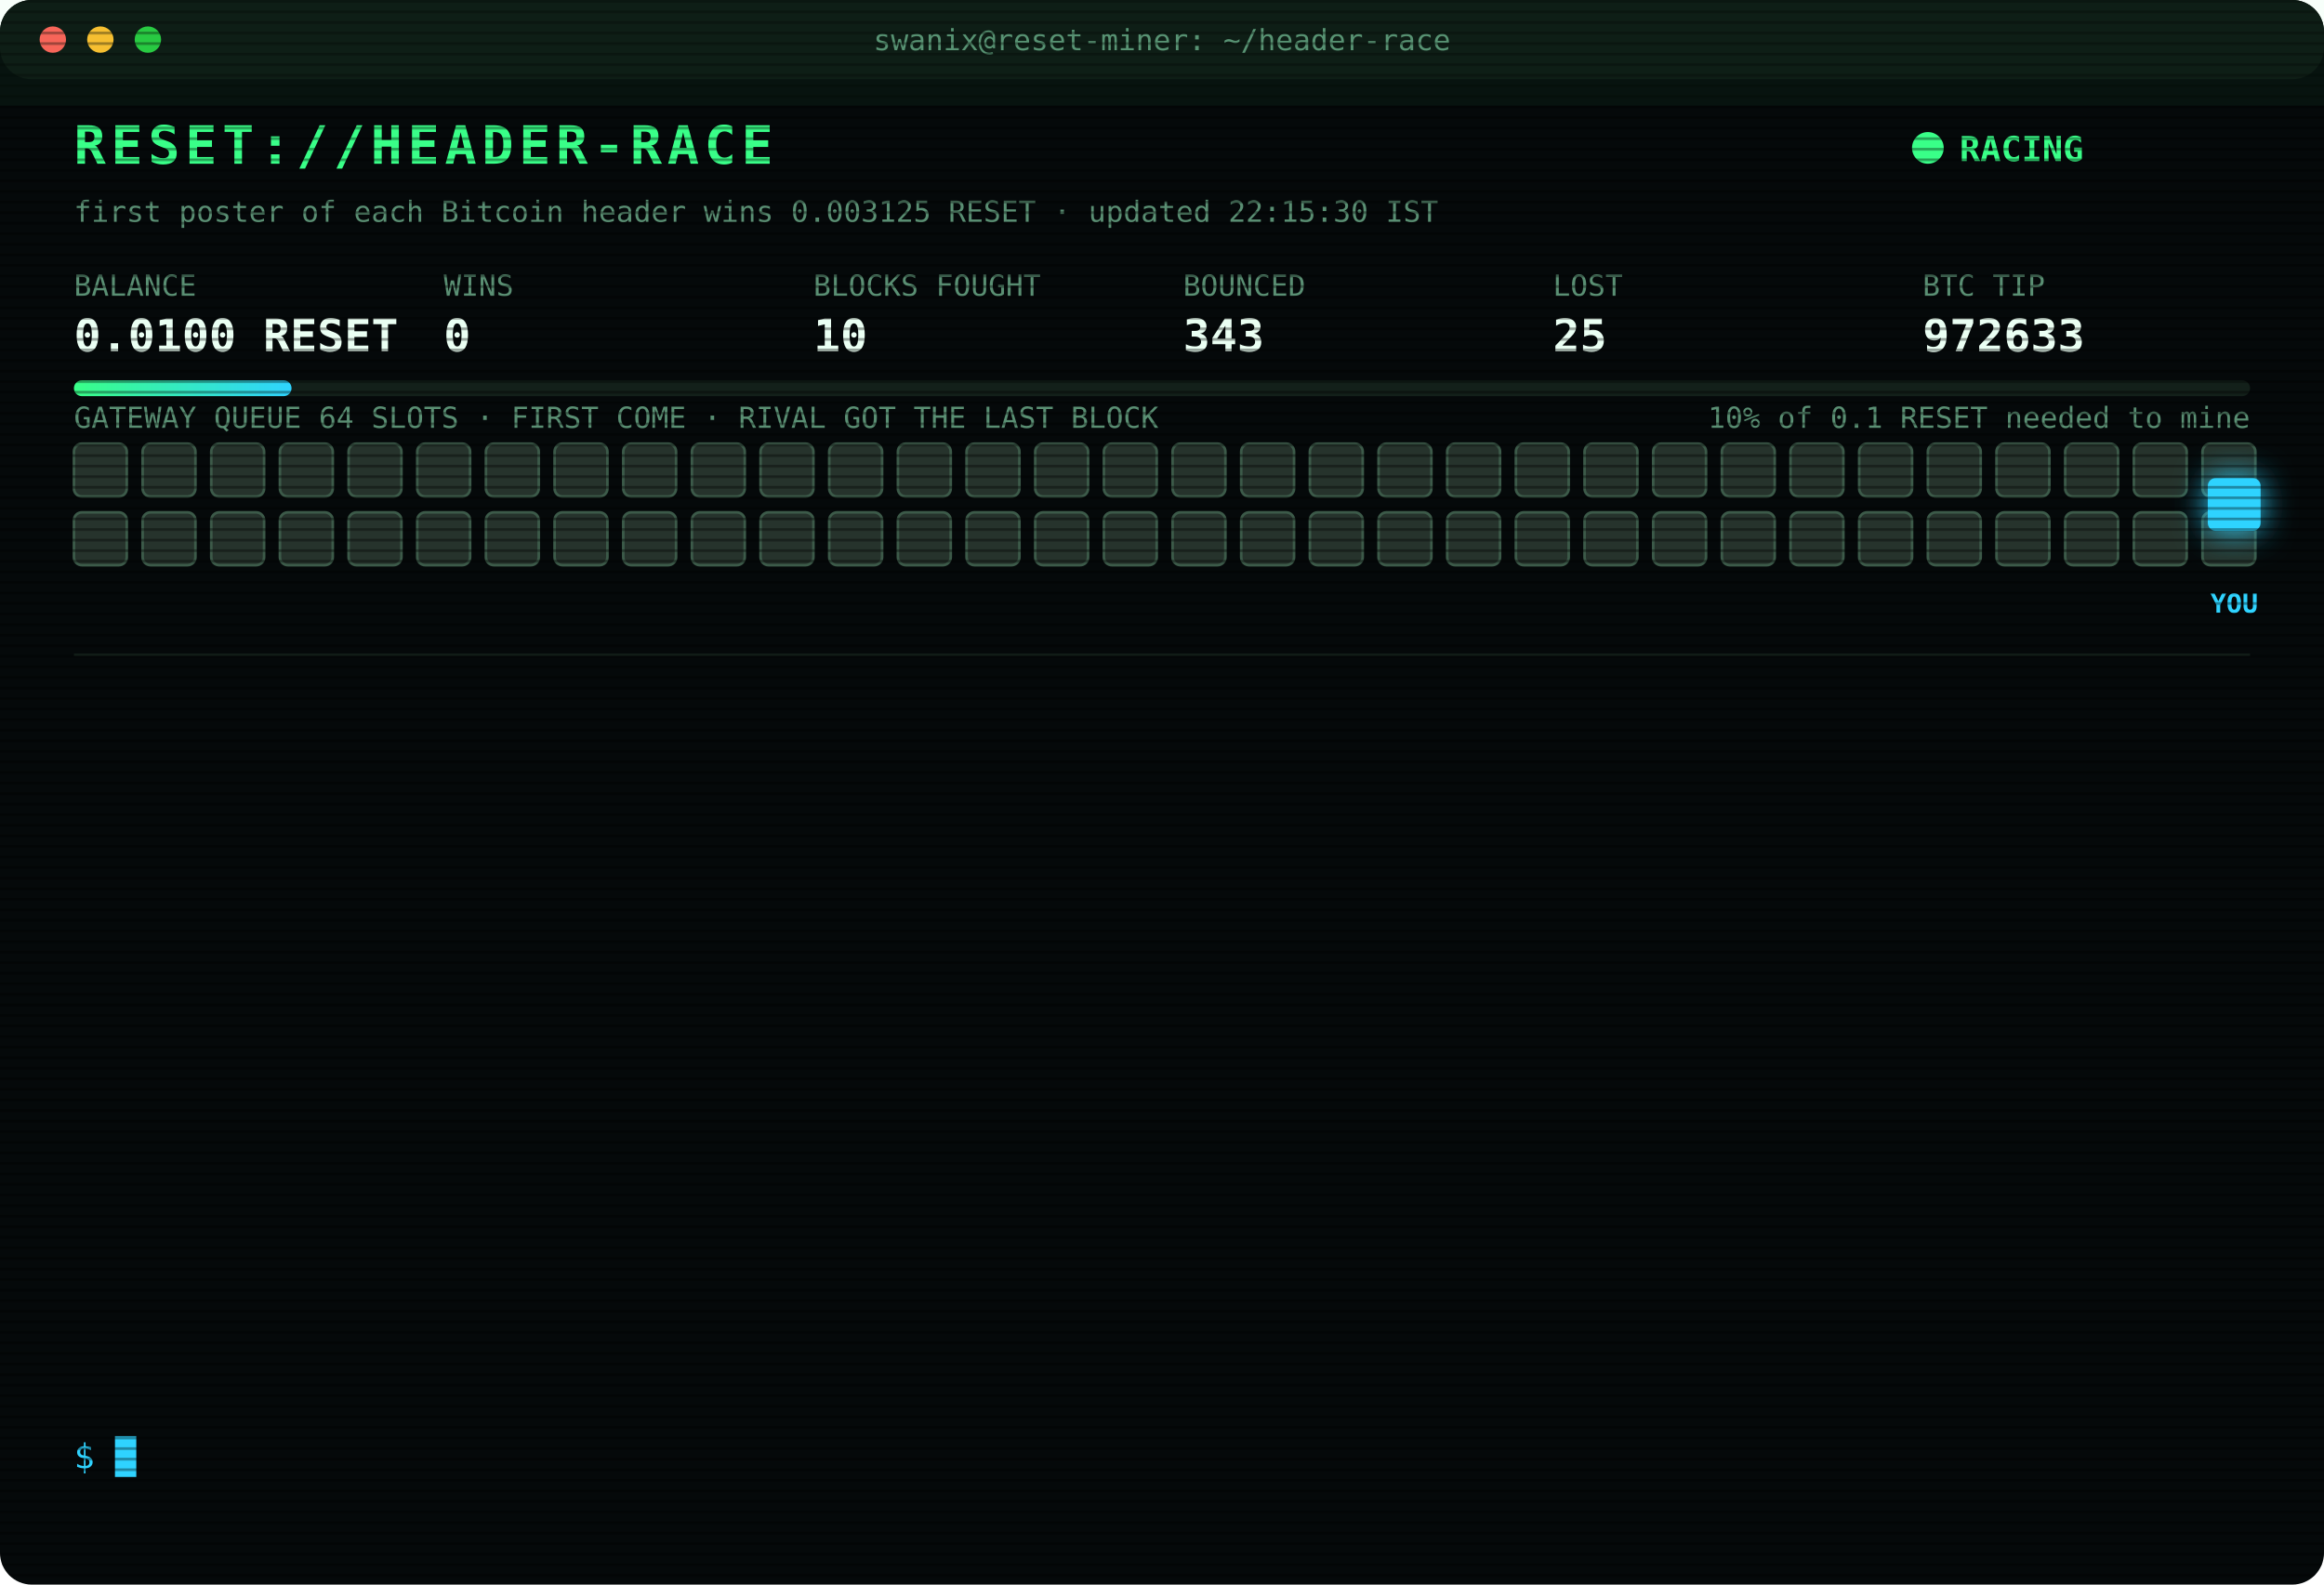
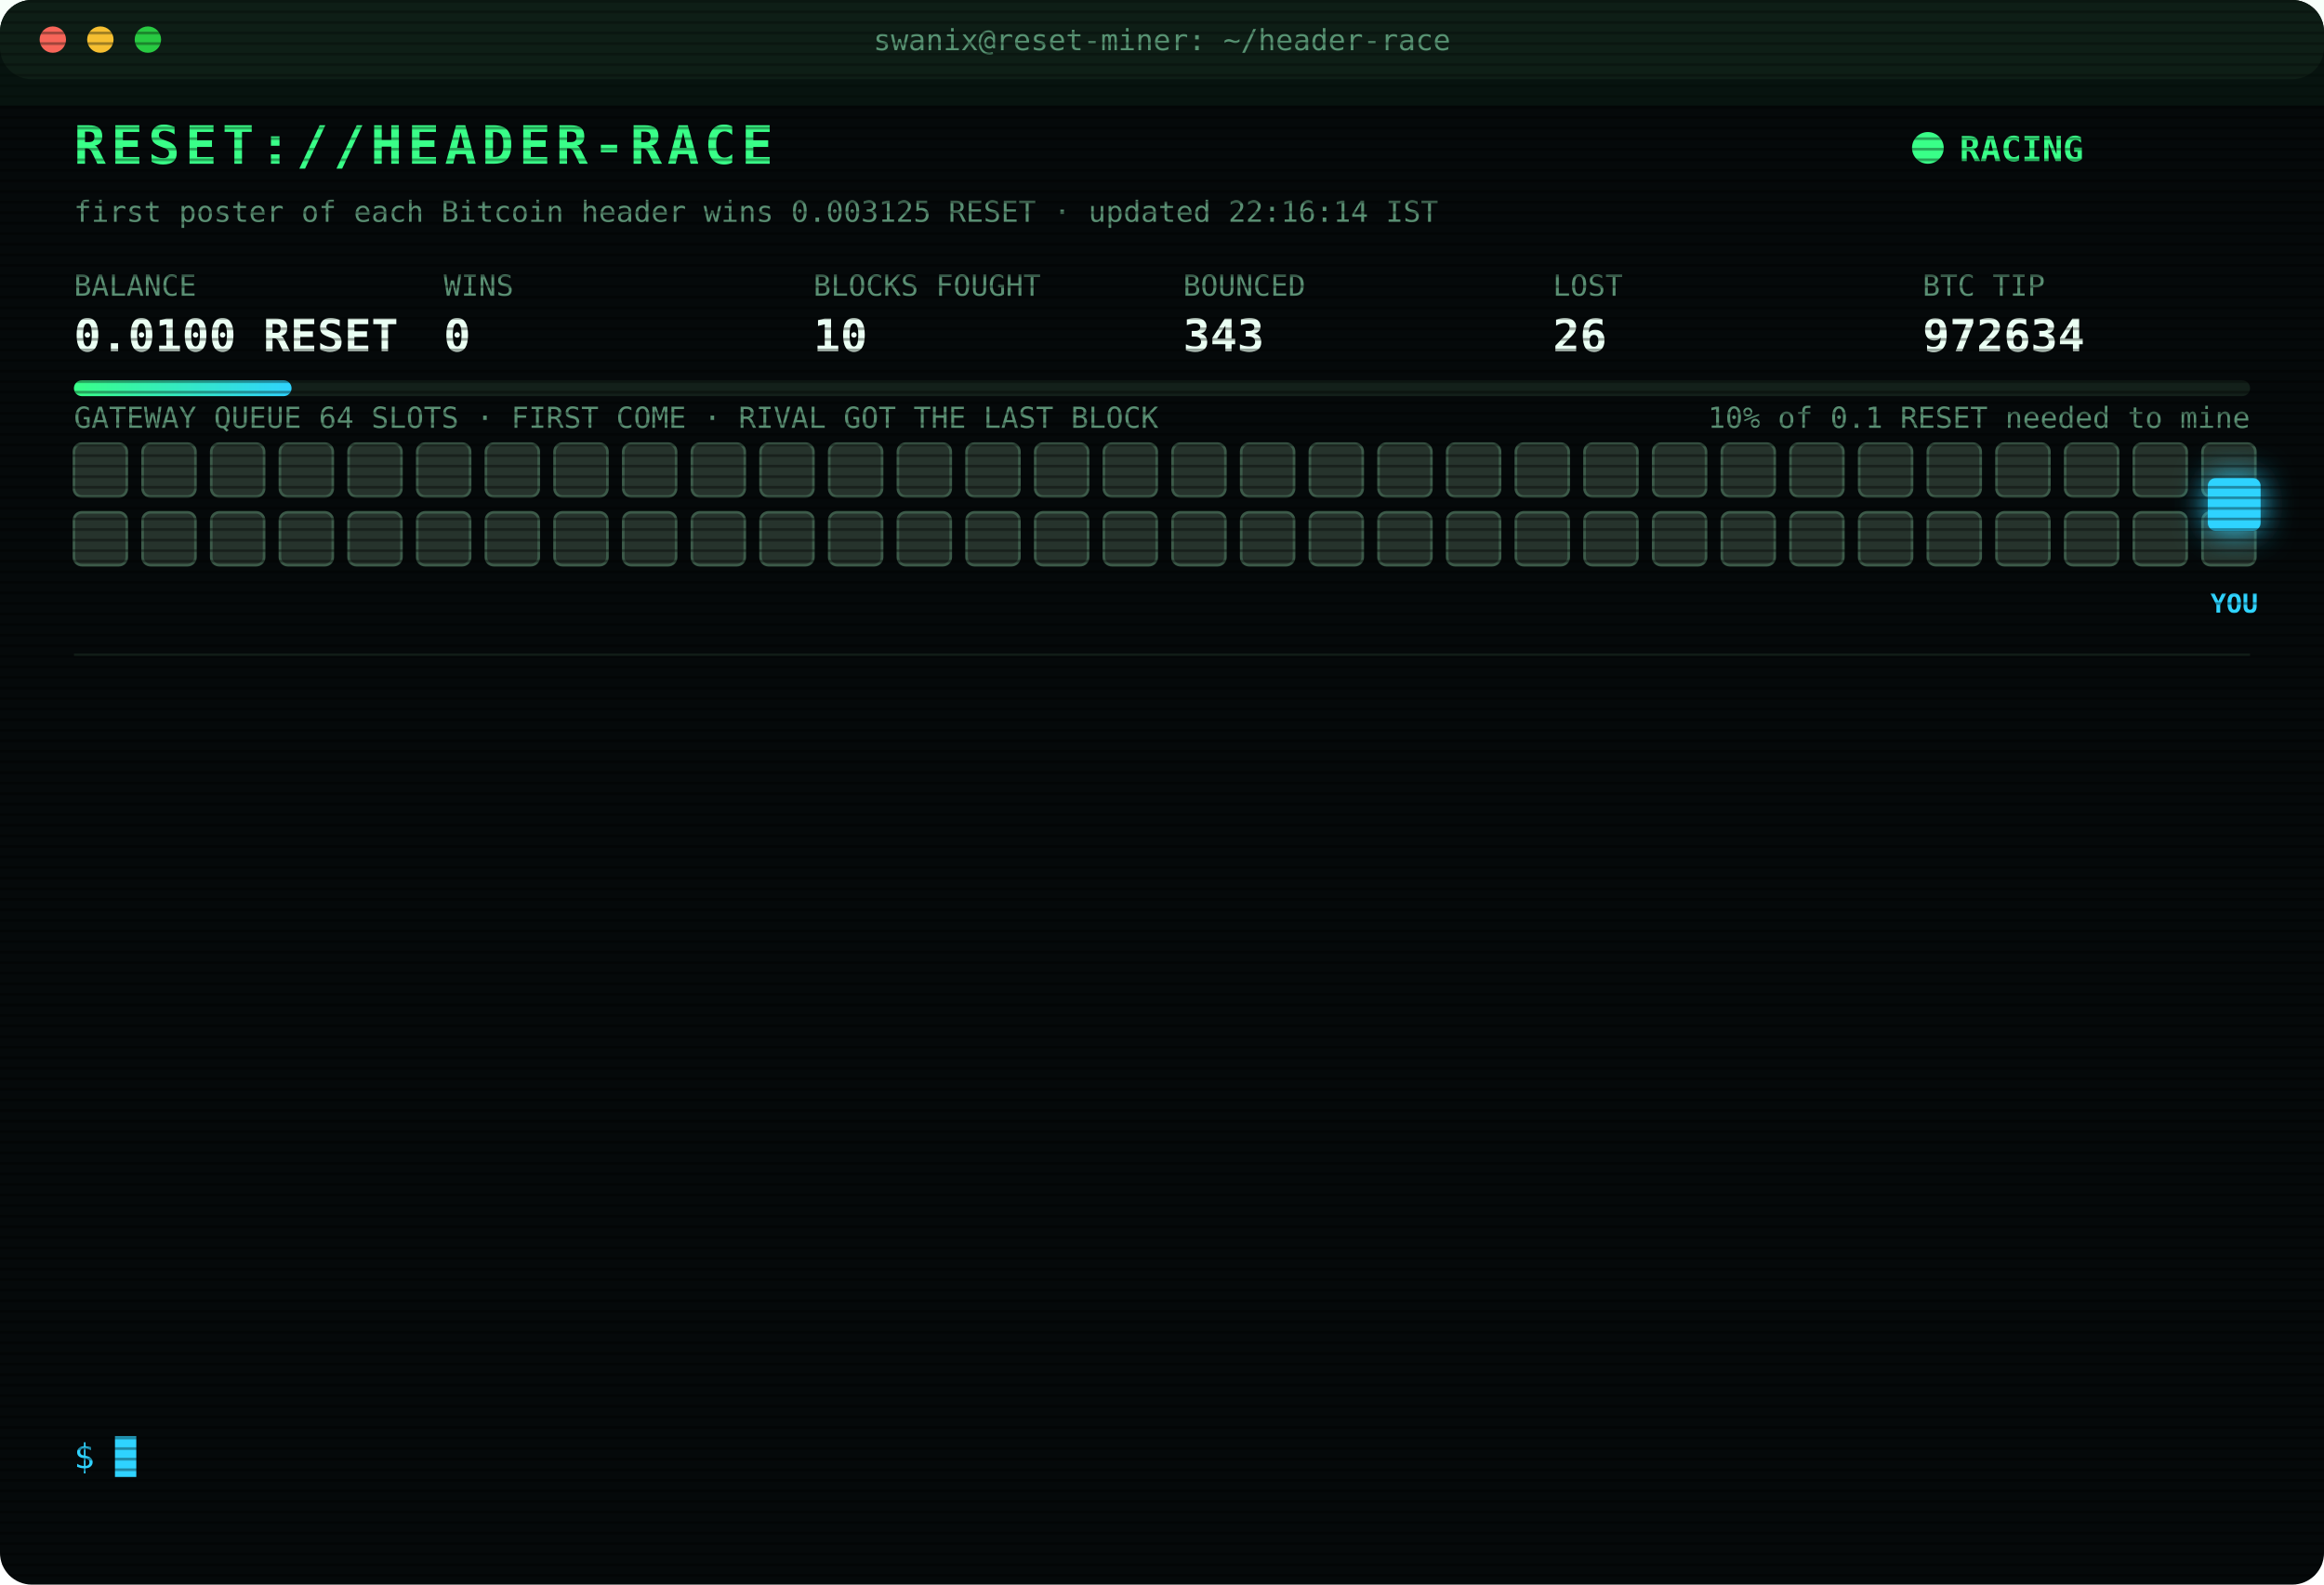
<svg xmlns="http://www.w3.org/2000/svg" width="880" height="600" viewBox="0 0 880 600" font-family="ui-monospace,SFMono-Regular,Menlo,Consolas,monospace">
  <style>
text{font-size:13px;fill:#7CFFB2}
.title{font-size:20px;font-weight:700;fill:#39FF88;letter-spacing:2px;animation:glitch 3s infinite steps(1)}
.sub{fill:#2fd3ff}.k{fill:#5a8f73;font-size:11px}.v{font-size:17px;font-weight:700;fill:#eafff3}
.ts{fill:#3f6b56}.boot{fill:#2fd3ff}.dim{fill:#5a8f73}.bad{fill:#ff4d6d}.warn{fill:#ffd23f}.mag{fill:#ff5cf0}.win{fill:#39FF88;font-weight:700}
.tag{font-size:10px;fill:#2fd3ff;font-weight:700}
.rival{fill:#26332c;stroke:#3c5a49;animation:jam 1.2s infinite alternate}
.idle{fill:#141c18;stroke:#22302a;animation:breathe 4s infinite}
.me{fill:#2fd3ff;filter:drop-shadow(0 0 6px #2fd3ff)}
.hover{animation:nudge 1.1s infinite ease-in-out}.bounce{animation:kick 1.4s infinite}
.ln{opacity:0;animation:in .4s forwards}
.cur{animation:blink 1s infinite steps(1)}
.scan{animation:scan 6s infinite linear}
.led{animation:blink 1.4s infinite}
@keyframes in{from{opacity:0;transform:translateX(-6px)}to{opacity:1;transform:none}}
@keyframes blink{50%{opacity:0}}
@keyframes jam{to{fill:#33463b}}
@keyframes breathe{50%{opacity:.4}}
@keyframes nudge{50%{transform:translateX(-10px)}}
@keyframes kick{0%,100%{transform:none}30%{transform:translateX(-14px)}55%{transform:translateX(10px) translateY(-6px)}}
@keyframes glitch{0%,92%{transform:none}93%{transform:translateX(2px);fill:#ff4d6d}95%{transform:translateX(-2px);fill:#2fd3ff}97%{transform:none}}
@keyframes scan{from{transform:translateY(-40px)}to{transform:translateY(600px)}}
</style>
  <defs>
    <pattern id="sl" width="4" height="4" patternUnits="userSpaceOnUse">
      <rect width="4" height="1" fill="#000" opacity=".35" />
    </pattern>
    <linearGradient id="bar">
      <stop offset="0" stop-color="#39FF88" />
      <stop offset="1" stop-color="#2fd3ff" />
    </linearGradient>
  </defs>
  <rect width="880" height="600" rx="12" fill="#05090a" />
  <rect width="880" height="30" rx="12" fill="#0d1512" />
  <circle cx="20" cy="15" r="5" fill="#ff5f57" />
  <circle cx="38" cy="15" r="5" fill="#febc2e" />
  <circle cx="56" cy="15" r="5" fill="#28c840" />
  <text x="440" y="19" text-anchor="middle" class="k">swanix@reset-miner: ~/header-race</text>
  <text x="28" y="62" class="title">RESET://HEADER-RACE</text>
  <circle class="led" cx="730" cy="56" r="6" fill="#39FF88" />
  <text x="742" y="61" class="win">RACING</text>
-   <text x="28" y="84" class="k">first poster of each Bitcoin header wins 0.003125 RESET · updated 22:15:30 IST</text>
+   <text x="28" y="84" class="k">first poster of each Bitcoin header wins 0.003125 RESET · updated 22:16:14 IST</text>
  <text x="28" y="112" class="k">BALANCE</text>
  <text x="28" y="133" class="v">0.0100 RESET</text>
  <text x="168" y="112" class="k">WINS</text>
  <text x="168" y="133" class="v">0</text>
  <text x="308" y="112" class="k">BLOCKS FOUGHT</text>
  <text x="308" y="133" class="v">10</text>
  <text x="448" y="112" class="k">BOUNCED</text>
  <text x="448" y="133" class="v">343</text>
  <text x="588" y="112" class="k">LOST</text>
-   <text x="588" y="133" class="v">25</text>
+   <text x="588" y="133" class="v">26</text>
  <text x="728" y="112" class="k">BTC TIP</text>
-   <text x="728" y="133" class="v">972633</text>
+   <text x="728" y="133" class="v">972634</text>
  <rect x="28" y="144" width="824" height="6" rx="3" fill="#13201a" />
  <rect x="28" y="144" width="82.4" height="6" rx="3" fill="url(#bar)" />
  <text x="852" y="162" text-anchor="end" class="k">10% of 0.1 RESET needed to mine</text>
  <text x="28" y="162" class="k">GATEWAY QUEUE 64 SLOTS · FIRST COME · RIVAL GOT THE LAST BLOCK</text>
  <rect class="rival" x="28" y="168" width="20" height="20" rx="3" style="animation-delay:0.00s" />
  <rect class="rival" x="54" y="168" width="20" height="20" rx="3" style="animation-delay:0.05s" />
  <rect class="rival" x="80" y="168" width="20" height="20" rx="3" style="animation-delay:0.10s" />
  <rect class="rival" x="106" y="168" width="20" height="20" rx="3" style="animation-delay:0.15s" />
  <rect class="rival" x="132" y="168" width="20" height="20" rx="3" style="animation-delay:0.20s" />
  <rect class="rival" x="158" y="168" width="20" height="20" rx="3" style="animation-delay:0.25s" />
  <rect class="rival" x="184" y="168" width="20" height="20" rx="3" style="animation-delay:0.30s" />
  <rect class="rival" x="210" y="168" width="20" height="20" rx="3" style="animation-delay:0.35s" />
  <rect class="rival" x="236" y="168" width="20" height="20" rx="3" style="animation-delay:0.40s" />
  <rect class="rival" x="262" y="168" width="20" height="20" rx="3" style="animation-delay:0.45s" />
  <rect class="rival" x="288" y="168" width="20" height="20" rx="3" style="animation-delay:0.50s" />
  <rect class="rival" x="314" y="168" width="20" height="20" rx="3" style="animation-delay:0.55s" />
  <rect class="rival" x="340" y="168" width="20" height="20" rx="3" style="animation-delay:0.60s" />
  <rect class="rival" x="366" y="168" width="20" height="20" rx="3" style="animation-delay:0.65s" />
  <rect class="rival" x="392" y="168" width="20" height="20" rx="3" style="animation-delay:0.70s" />
  <rect class="rival" x="418" y="168" width="20" height="20" rx="3" style="animation-delay:0.75s" />
  <rect class="rival" x="444" y="168" width="20" height="20" rx="3" style="animation-delay:0.80s" />
  <rect class="rival" x="470" y="168" width="20" height="20" rx="3" style="animation-delay:0.85s" />
  <rect class="rival" x="496" y="168" width="20" height="20" rx="3" style="animation-delay:0.90s" />
  <rect class="rival" x="522" y="168" width="20" height="20" rx="3" style="animation-delay:0.95s" />
  <rect class="rival" x="548" y="168" width="20" height="20" rx="3" style="animation-delay:1.00s" />
  <rect class="rival" x="574" y="168" width="20" height="20" rx="3" style="animation-delay:1.05s" />
  <rect class="rival" x="600" y="168" width="20" height="20" rx="3" style="animation-delay:1.10s" />
  <rect class="rival" x="626" y="168" width="20" height="20" rx="3" style="animation-delay:1.15s" />
  <rect class="rival" x="652" y="168" width="20" height="20" rx="3" style="animation-delay:1.20s" />
  <rect class="rival" x="678" y="168" width="20" height="20" rx="3" style="animation-delay:1.25s" />
  <rect class="rival" x="704" y="168" width="20" height="20" rx="3" style="animation-delay:1.30s" />
  <rect class="rival" x="730" y="168" width="20" height="20" rx="3" style="animation-delay:1.35s" />
  <rect class="rival" x="756" y="168" width="20" height="20" rx="3" style="animation-delay:1.40s" />
  <rect class="rival" x="782" y="168" width="20" height="20" rx="3" style="animation-delay:1.45s" />
  <rect class="rival" x="808" y="168" width="20" height="20" rx="3" style="animation-delay:1.50s" />
  <rect class="rival" x="834" y="168" width="20" height="20" rx="3" style="animation-delay:1.55s" />
  <rect class="rival" x="28" y="194" width="20" height="20" rx="3" style="animation-delay:1.60s" />
  <rect class="rival" x="54" y="194" width="20" height="20" rx="3" style="animation-delay:1.65s" />
  <rect class="rival" x="80" y="194" width="20" height="20" rx="3" style="animation-delay:1.70s" />
  <rect class="rival" x="106" y="194" width="20" height="20" rx="3" style="animation-delay:1.75s" />
  <rect class="rival" x="132" y="194" width="20" height="20" rx="3" style="animation-delay:1.80s" />
  <rect class="rival" x="158" y="194" width="20" height="20" rx="3" style="animation-delay:1.85s" />
  <rect class="rival" x="184" y="194" width="20" height="20" rx="3" style="animation-delay:1.90s" />
  <rect class="rival" x="210" y="194" width="20" height="20" rx="3" style="animation-delay:1.95s" />
  <rect class="rival" x="236" y="194" width="20" height="20" rx="3" style="animation-delay:2.00s" />
  <rect class="rival" x="262" y="194" width="20" height="20" rx="3" style="animation-delay:2.05s" />
  <rect class="rival" x="288" y="194" width="20" height="20" rx="3" style="animation-delay:2.10s" />
  <rect class="rival" x="314" y="194" width="20" height="20" rx="3" style="animation-delay:2.15s" />
  <rect class="rival" x="340" y="194" width="20" height="20" rx="3" style="animation-delay:2.20s" />
  <rect class="rival" x="366" y="194" width="20" height="20" rx="3" style="animation-delay:2.25s" />
  <rect class="rival" x="392" y="194" width="20" height="20" rx="3" style="animation-delay:2.30s" />
  <rect class="rival" x="418" y="194" width="20" height="20" rx="3" style="animation-delay:2.35s" />
  <rect class="rival" x="444" y="194" width="20" height="20" rx="3" style="animation-delay:2.40s" />
  <rect class="rival" x="470" y="194" width="20" height="20" rx="3" style="animation-delay:2.45s" />
  <rect class="rival" x="496" y="194" width="20" height="20" rx="3" style="animation-delay:2.50s" />
  <rect class="rival" x="522" y="194" width="20" height="20" rx="3" style="animation-delay:2.55s" />
  <rect class="rival" x="548" y="194" width="20" height="20" rx="3" style="animation-delay:2.60s" />
  <rect class="rival" x="574" y="194" width="20" height="20" rx="3" style="animation-delay:2.65s" />
  <rect class="rival" x="600" y="194" width="20" height="20" rx="3" style="animation-delay:2.70s" />
  <rect class="rival" x="626" y="194" width="20" height="20" rx="3" style="animation-delay:2.75s" />
  <rect class="rival" x="652" y="194" width="20" height="20" rx="3" style="animation-delay:2.80s" />
  <rect class="rival" x="678" y="194" width="20" height="20" rx="3" style="animation-delay:2.85s" />
  <rect class="rival" x="704" y="194" width="20" height="20" rx="3" style="animation-delay:2.90s" />
  <rect class="rival" x="730" y="194" width="20" height="20" rx="3" style="animation-delay:2.95s" />
  <rect class="rival" x="756" y="194" width="20" height="20" rx="3" style="animation-delay:3.00s" />
  <rect class="rival" x="782" y="194" width="20" height="20" rx="3" style="animation-delay:3.05s" />
  <rect class="rival" x="808" y="194" width="20" height="20" rx="3" style="animation-delay:3.10s" />
  <rect class="rival" x="834" y="194" width="20" height="20" rx="3" style="animation-delay:3.15s" />
  <g class="hover">
    <rect class="me" x="836" y="181" width="20" height="20" rx="3" />
    <text class="tag" x="846" y="232" text-anchor="middle">YOU</text>
  </g>
  <line x1="28" x2="852" y1="248" y2="248" stroke="#13201a" />
  <g class="ln" style="animation-delay:0.40s">
-     <text x="28" y="270" class="ts">19:29:05</text>
-     <text x="104" y="270" class="bad">[LOST] #972619 taken by a rival miner</text>
+     <text x="28" y="270" class="ts">19:52:21</text>
+     <text x="104" y="270" class="bad">[LOST] #972621 taken by a rival miner</text>
  </g>
  <g class="ln" style="animation-delay:0.65s">
-     <text x="28" y="292" class="ts">19:52:21</text>
-     <text x="104" y="292" class="bad">[LOST] #972621 taken by a rival miner</text>
+     <text x="28" y="292" class="ts">19:53:23</text>
+     <text x="104" y="292" class="bad">[LOST] #972622 taken by a rival miner</text>
  </g>
  <g class="ln" style="animation-delay:0.90s">
-     <text x="28" y="314" class="ts">19:53:23</text>
-     <text x="104" y="314" class="bad">[LOST] #972622 taken by a rival miner</text>
+     <text x="28" y="314" class="ts">20:26:37</text>
+     <text x="104" y="314" class="bad">[LOST] #972624 taken by a rival miner</text>
  </g>
  <g class="ln" style="animation-delay:1.15s">
-     <text x="28" y="336" class="ts">20:26:37</text>
-     <text x="104" y="336" class="bad">[LOST] #972624 taken by a rival miner</text>
+     <text x="28" y="336" class="ts">20:28:45</text>
+     <text x="104" y="336" class="bad">[LOST] #972625 taken by a rival miner</text>
  </g>
  <g class="ln" style="animation-delay:1.40s">
-     <text x="28" y="358" class="ts">20:28:45</text>
-     <text x="104" y="358" class="bad">[LOST] #972625 taken by a rival miner</text>
+     <text x="28" y="358" class="ts">20:50:25</text>
+     <text x="104" y="358" class="bad">[LOST] #972626 taken by a rival miner</text>
  </g>
  <g class="ln" style="animation-delay:1.65s">
-     <text x="28" y="380" class="ts">20:50:25</text>
-     <text x="104" y="380" class="bad">[LOST] #972626 taken by a rival miner</text>
+     <text x="28" y="380" class="ts">21:29:23</text>
+     <text x="104" y="380" class="bad">[LOST] #972627 taken by a rival miner</text>
  </g>
  <g class="ln" style="animation-delay:1.90s">
-     <text x="28" y="402" class="ts">21:29:23</text>
-     <text x="104" y="402" class="bad">[LOST] #972627 taken by a rival miner</text>
+     <text x="28" y="402" class="ts">21:33:48</text>
+     <text x="104" y="402" class="bad">[LOST] #972628 taken by a rival miner</text>
  </g>
  <g class="ln" style="animation-delay:2.15s">
-     <text x="28" y="424" class="ts">21:33:48</text>
-     <text x="104" y="424" class="bad">[LOST] #972628 taken by a rival miner</text>
+     <text x="28" y="424" class="ts">22:06:08</text>
+     <text x="104" y="424" class="boot">[BOOT] racer v3 online · 3 feeds · stint 340m</text>
  </g>
  <g class="ln" style="animation-delay:2.40s">
-     <text x="28" y="446" class="ts">22:06:08</text>
-     <text x="104" y="446" class="boot">[BOOT] racer v3 online · 3 feeds · stint 340m</text>
+     <text x="28" y="446" class="ts">22:06:25</text>
+     <text x="104" y="446" class="bad">[LOST] #972630 taken by a rival miner</text>
  </g>
  <g class="ln" style="animation-delay:2.65s">
-     <text x="28" y="468" class="ts">22:06:25</text>
-     <text x="104" y="468" class="bad">[LOST] #972630 taken by a rival miner</text>
+     <text x="28" y="468" class="ts">22:08:28</text>
+     <text x="104" y="468" class="bad">[LOST] #972631 taken by a rival miner</text>
  </g>
  <g class="ln" style="animation-delay:2.90s">
-     <text x="28" y="490" class="ts">22:08:28</text>
-     <text x="104" y="490" class="bad">[LOST] #972631 taken by a rival miner</text>
+     <text x="28" y="490" class="ts">22:09:21</text>
+     <text x="104" y="490" class="bad">[LOST] #972632 taken by a rival miner</text>
  </g>
  <g class="ln" style="animation-delay:3.15s">
-     <text x="28" y="512" class="ts">22:09:21</text>
-     <text x="104" y="512" class="bad">[LOST] #972632 taken by a rival miner</text>
+     <text x="28" y="512" class="ts">22:11:08</text>
+     <text x="104" y="512" class="bad">[LOST] #972633 taken by a rival miner</text>
  </g>
  <g class="ln" style="animation-delay:3.40s">
-     <text x="28" y="534" class="ts">22:11:08</text>
-     <text x="104" y="534" class="bad">[LOST] #972633 taken by a rival miner</text>
+     <text x="28" y="534" class="ts">22:16:14</text>
+     <text x="104" y="534" class="bad">[LOST] #972634 taken by a rival miner</text>
  </g>
  <text x="28" y="556" class="sub">$ <tspan class="cur">█</tspan>
  </text>
  <rect width="880" height="600" rx="12" fill="url(#sl)" pointer-events="none" />
  <rect class="scan" width="880" height="40" fill="#39FF88" opacity=".04" />
</svg>
